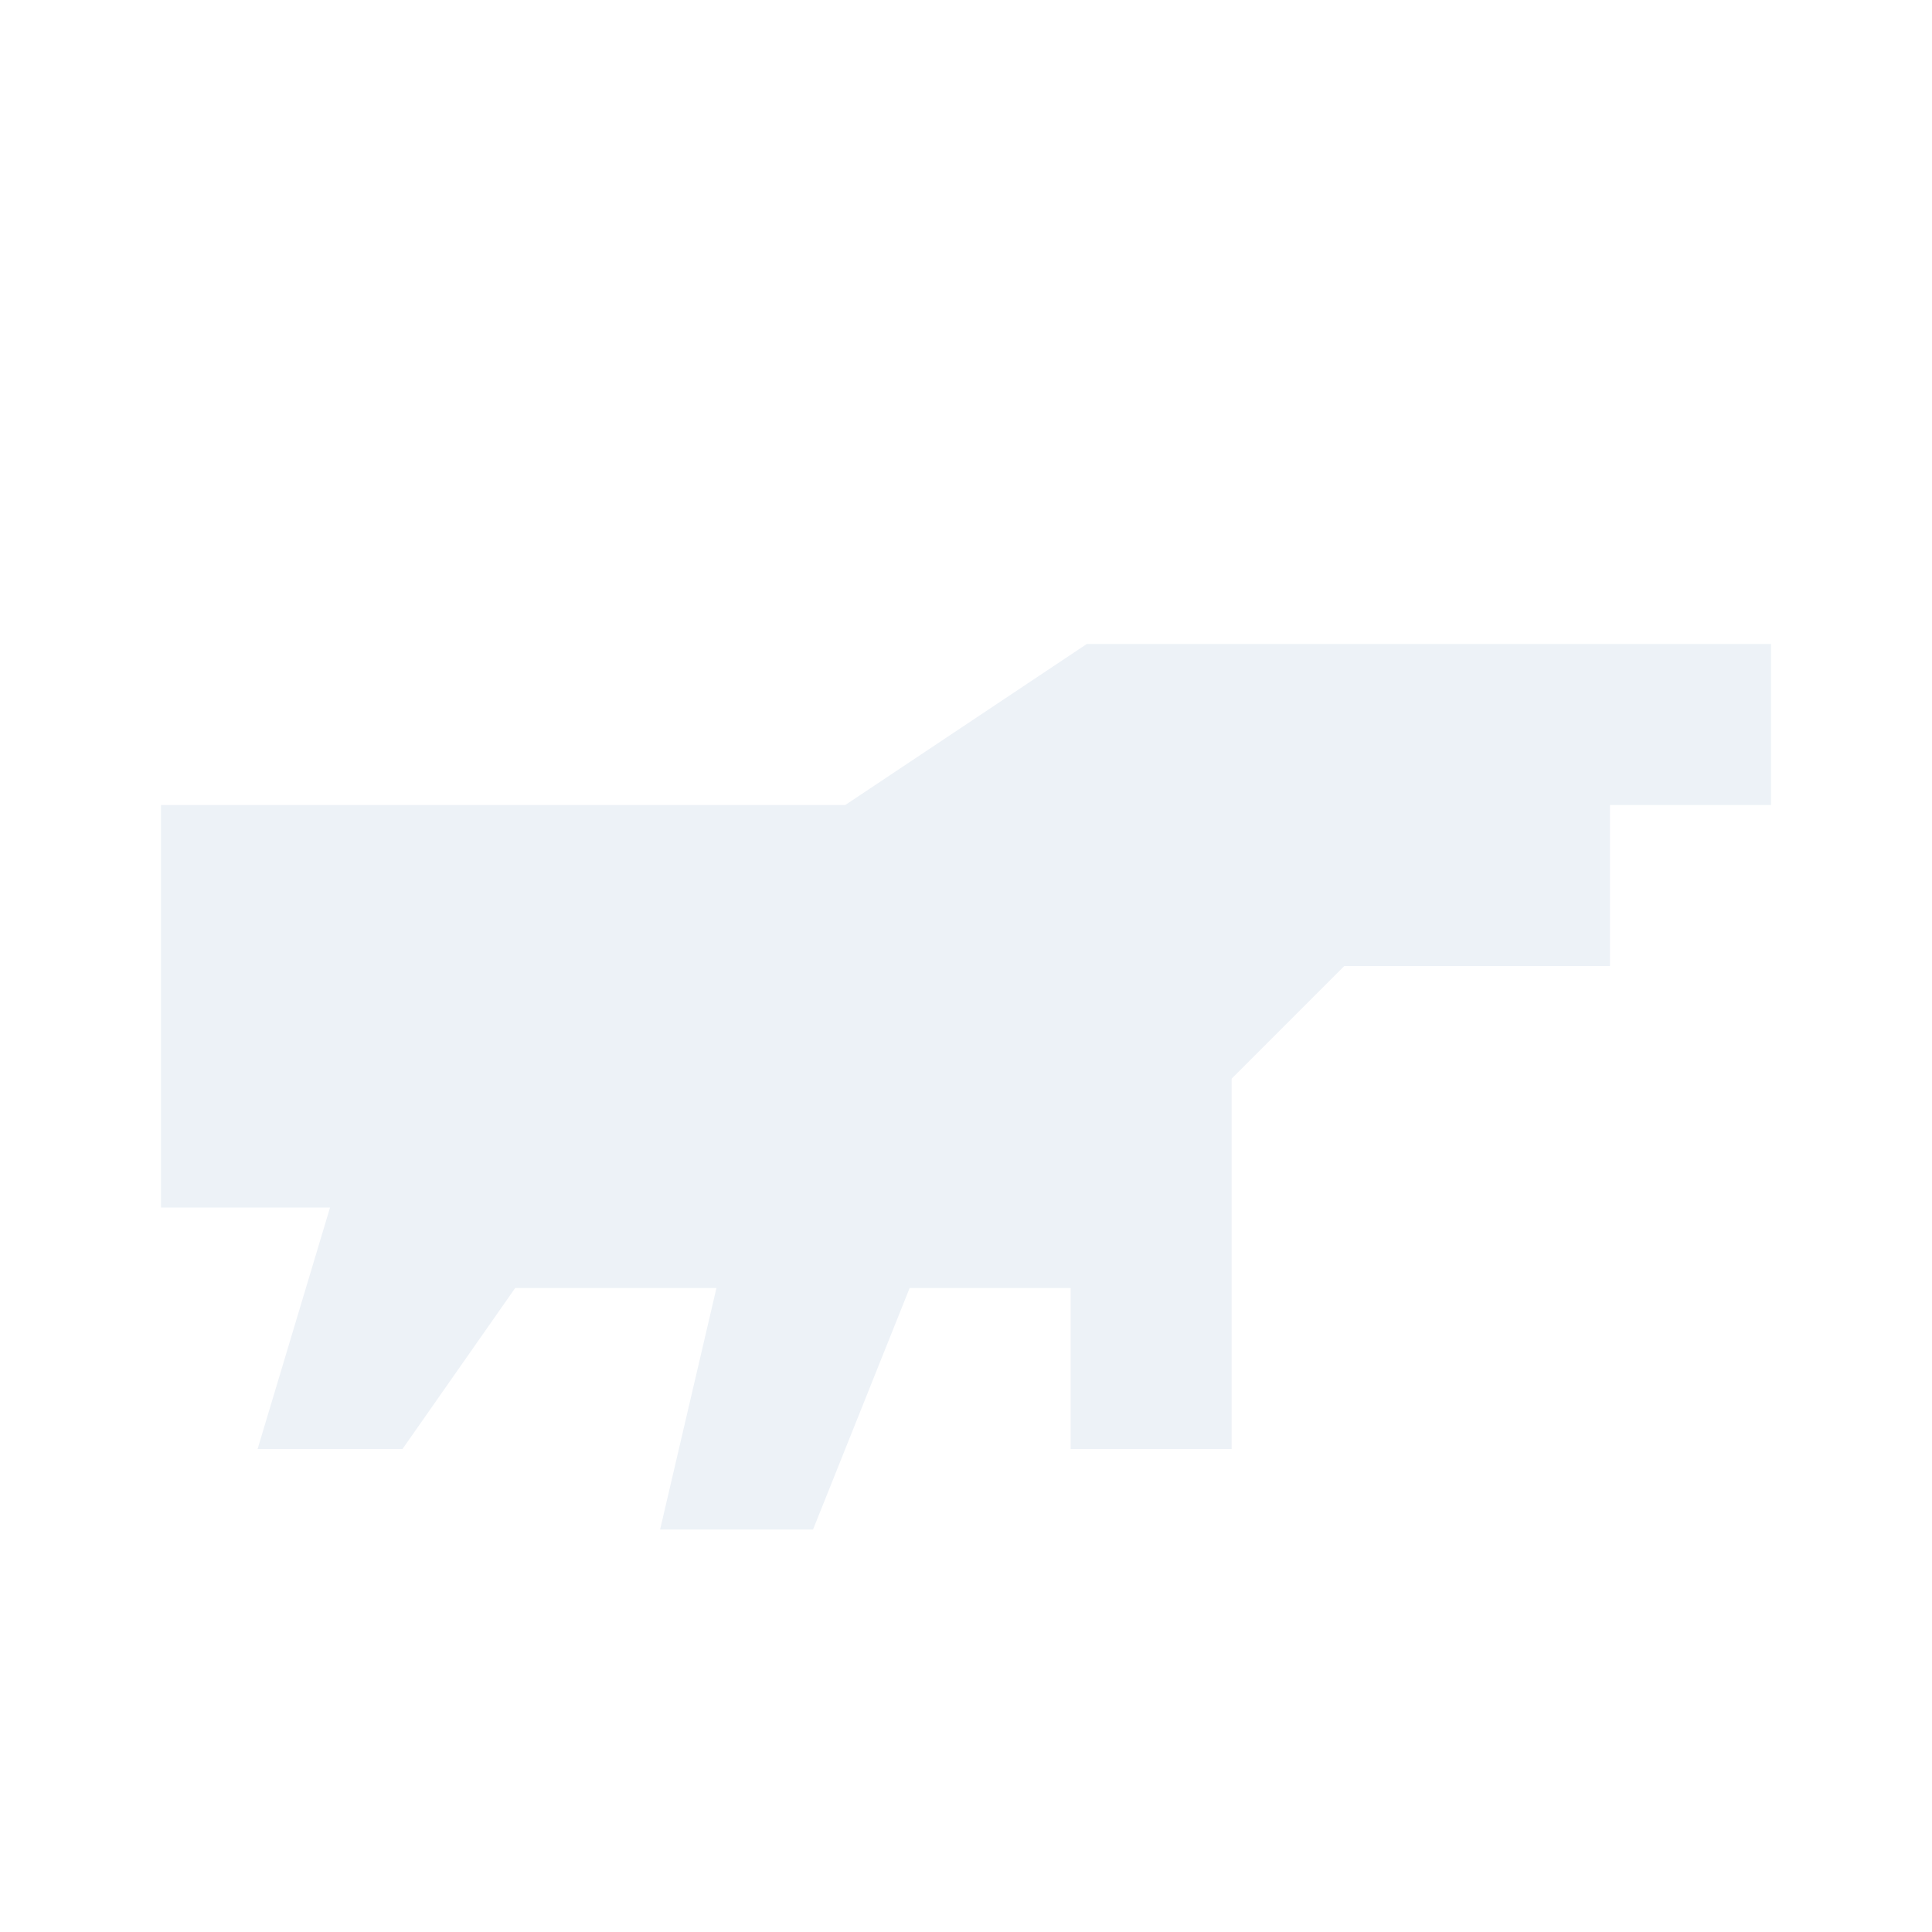
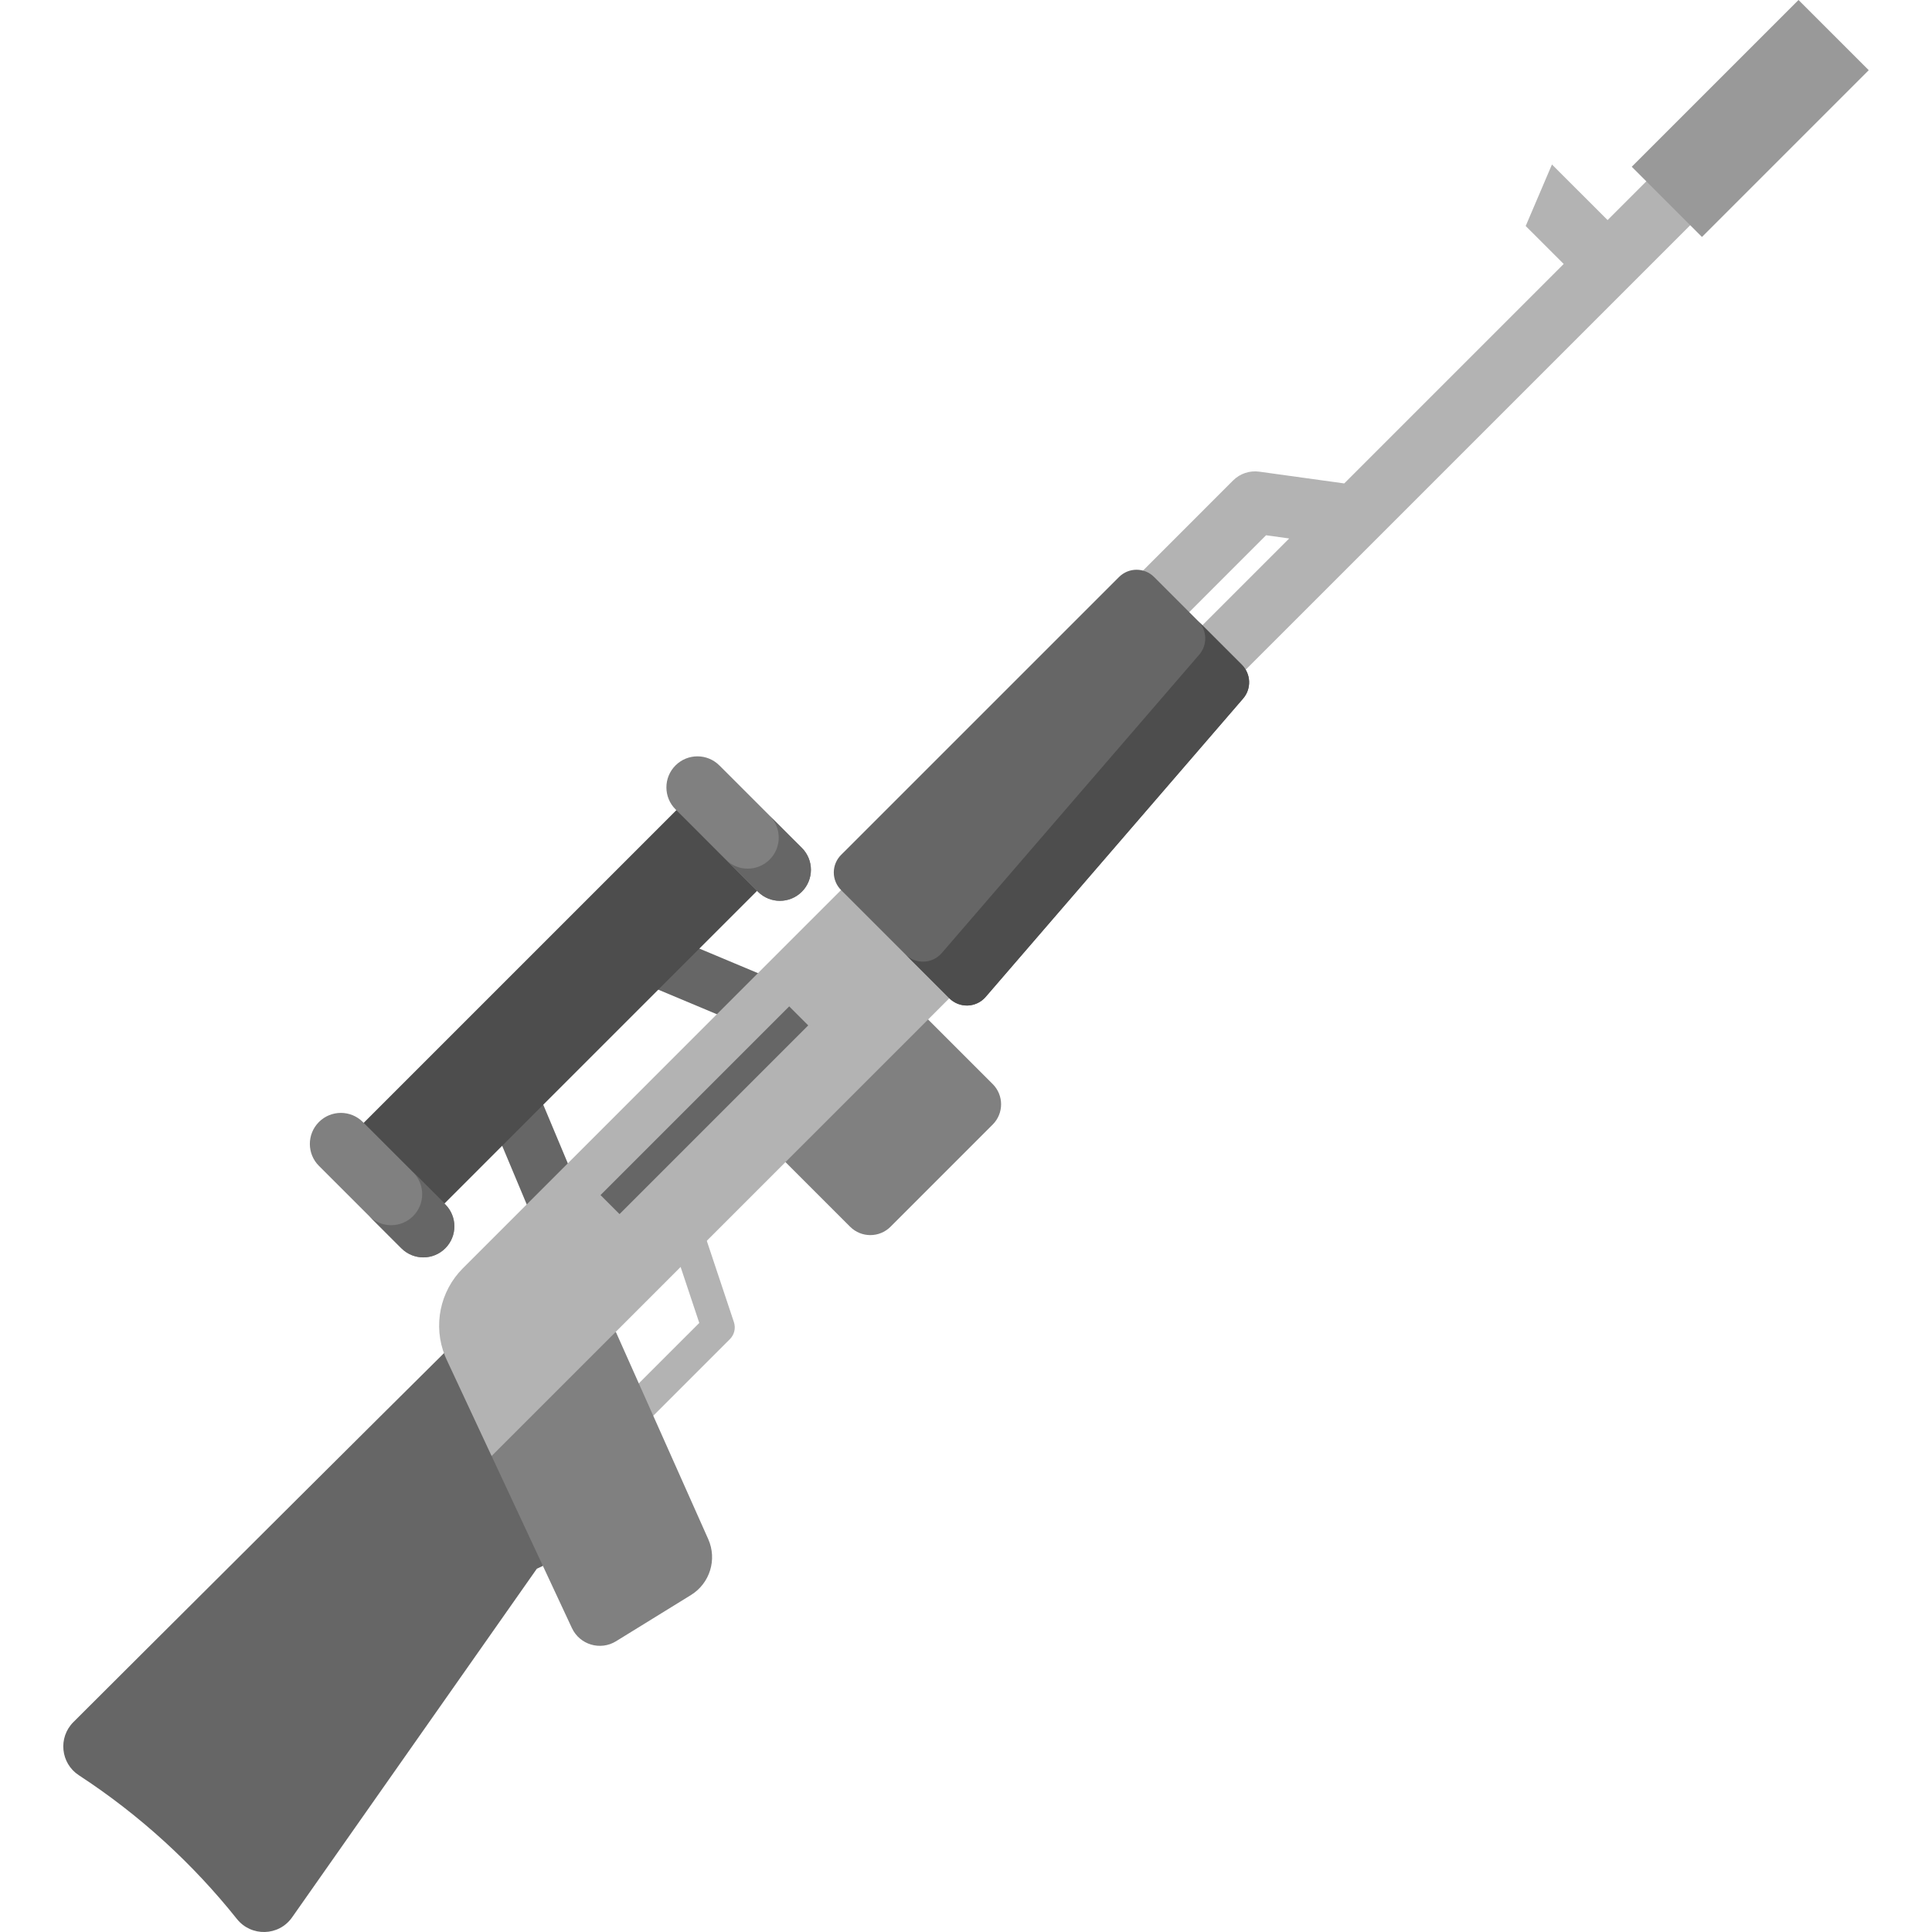
- <svg xmlns="http://www.w3.org/2000/svg" viewBox="0 0 24 24" aria-hidden="true">
-   <path fill="#edf2f7" d="M2 10h8.5l3-2H22v2h-2v2h-3.3l-1.4 1.4V18h-2v-2h-2l-1.2 3H8.2l.7-3H6.4L5 18H3.2l.9-3H2z" />
+ <svg xmlns="http://www.w3.org/2000/svg" version="1.1" id="Layer_1" viewBox="0 0 512 512" xml:space="preserve">
+   <g>
+     <path style="fill:#B3B3B3;" d="M193.435,354.879C193.435,354.879,193.434,354.88,193.435,354.879l-26.37,26.359l-6.2-6.204   l24.452-24.442l-8.451-25.343l8.321-2.775l9.309,27.915C195.019,351.967,194.609,353.705,193.435,354.879z" />
+     <path style="fill:#B3B3B3;" d="M356.237,128.114l-22.515-3.117c-2.551-0.353-5.121,0.51-6.943,2.331l-0.001,0.001l-27.904,27.915   l11.632,11.628l25.013-25.022l6.132,0.849l-27.663,27.655l11.628,11.631l38.771-38.76L474.479,33.132l-11.63-11.63L356.237,128.114   z" />
+   </g>
+   <g>
+     <path style="fill:#666666;" d="M156.428,362.062l-12.554,52.916l-1.612,0.757l-64.858,92.388c-3.51,5-10.823,5.193-14.63,0.417   c-5.805-7.284-12.168-14.089-19.026-20.362c-7.111-6.503-14.75-12.434-22.849-17.719c-4.848-3.164-5.544-9.992-1.451-14.086   c0,0,118.973-118.704,119.148-118.342L156.428,362.062z" />
+     <rect x="133.665" y="289.494" transform="matrix(-0.9223 0.3865 -0.3865 -0.9223 387.987 529.2147)" style="fill:#666666;" width="14.254" height="28.235" />
+     <rect x="171.184" y="251.954" transform="matrix(-0.9222 -0.3866 0.3866 -0.9222 256.0161 569.653)" style="fill:#666666;" width="28.222" height="14.253" />
+   </g>
+   <g>
+     <path style="fill:#808080;" d="M187.688,407.884c2.401,5.383,0.45,11.71-4.572,14.813l-19.854,12.247   c-4.164,2.569-9.637,0.931-11.704-3.502l-7.683-16.464l-13.596-29.121l6.768-29.222l26.147-3.693l11.863,26.599L187.688,407.884z" />
+     <path style="fill:#808080;" d="M263.083,298.007l-27.081,27.088c-2.958,2.959-7.754,2.959-10.713,0.001l-22.925-22.925   l37.803-37.792l22.915,22.915C266.04,290.253,266.04,295.049,263.083,298.007z" />
+   </g>
+   <path style="fill:#B3B3B3;" d="M256.226,259.899L241.5,274.635l-33.343,33.332l-16.282,16.282l-28.683,28.694l-32.915,32.915  l-11.885-25.47c-0.175-0.362-0.329-0.735-0.482-1.096c-3.18-7.949-1.349-17.093,4.769-23.201l31.599-31.599l48.068-48.079  l25.196-25.196L256.226,259.899z" />
+   <polygon style="fill:#4D4D4D;" points="168.934,267.789 150.24,286.483 111.964,324.77 90.57,303.375 185.061,208.885   206.443,230.28 184.35,252.373 " />
+   <path style="fill:#666666;" d="M296.549,152.916l-73.658,73.647l0,0c-1.233,1.233-1.926,2.907-1.928,4.651  c0,1.744,0.693,3.419,1.928,4.652l28.683,28.683c1.293,1.293,3.066,1.99,4.893,1.922c1.665-0.061,3.24-0.752,4.41-1.922  c0.114-0.114,0.224-0.232,0.329-0.354l68.231-79.075c2.251-2.608,2.107-6.513-0.329-8.949l-23.255-23.255  C303.283,150.347,299.119,150.347,296.549,152.916z" />
+   <path style="fill:#4D4D4D;" d="M317.808,173.492l-68.231,79.075c-0.105,0.123-0.215,0.24-0.329,0.354  c-1.17,1.17-2.744,1.861-4.41,1.922c-1.827,0.067-3.601-0.629-4.893-1.922l11.63,11.63c1.293,1.293,3.066,1.99,4.893,1.922  c1.665-0.061,3.24-0.752,4.41-1.922c0.114-0.114,0.224-0.232,0.329-0.354l68.231-79.075c2.251-2.608,2.107-6.513-0.329-8.949  l-11.63-11.63C319.915,166.979,320.059,170.884,317.808,173.492z" />
+   <polygon style="fill:#B3B3B3;" points="423.706,79.251 404.325,59.894 411.283,43.592 435.329,67.617 " />
+   <path style="fill:#808080;" d="M212.495,236.321c-3.205,3.205-8.401,3.213-11.616,0.013l-2.401-2.39l-17.065-17.076l-2.386-2.375  c-3.219-3.204-3.231-8.411-0.027-11.63c0.004-0.004,0.01-0.01,0.014-0.014c3.205-3.205,8.401-3.213,11.616-0.013l2.401,2.39  l17.065,17.076l2.386,2.375c3.219,3.204,3.231,8.411,0.027,11.63C212.504,236.311,212.5,236.317,212.495,236.321z" />
+   <path style="fill:#666666;" d="M204.025,216.229c3.142,3.209,3.134,8.357-0.045,11.55c-0.004,0.004-0.01,0.01-0.014,0.014  c-3.205,3.205-8.401,3.213-11.616,0.013l6.127,6.138l2.401,2.39c3.215,3.199,8.411,3.192,11.616-0.013  c0.004-0.004,0.01-0.01,0.014-0.014c3.204-3.219,3.192-8.426-0.027-11.63l-2.386-2.375L204.025,216.229z" />
+   <path style="fill:#808080;" d="M118.005,330.811c-3.211,3.211-8.418,3.211-11.63,0l-21.838-21.828  c-3.219-3.204-3.231-8.411-0.027-11.63c0.004-0.004,0.01-0.01,0.014-0.014c3.205-3.205,8.401-3.213,11.616-0.013l2.401,2.39  l19.465,19.465C121.216,322.393,121.216,327.6,118.005,330.811z" />
+   <path style="fill:#666666;" d="M109.535,310.719c3.142,3.209,3.134,8.357-0.045,11.55c-0.004,0.004-0.01,0.01-0.014,0.014  c-3.205,3.205-8.401,3.213-11.616,0.013l6.127,6.138l2.401,2.39c3.215,3.199,8.411,3.192,11.616-0.013  c0.004-0.004,0.01-0.01,0.014-0.014c3.204-3.219,3.192-8.426-0.027-11.63l-2.386-2.375L109.535,310.719z" />
+   <rect x="432.58" y="18.242" transform="matrix(-0.7071 0.7071 -0.7071 -0.7071 814.0063 -274.3742)" style="fill:#999999;" width="62.496" height="26.314" />
+   <rect x="151.304" y="290.66" transform="matrix(-0.7071 0.7071 -0.7071 -0.7071 526.7017 370.279)" style="fill:#666666;" width="70.719" height="7.127" />
</svg>
